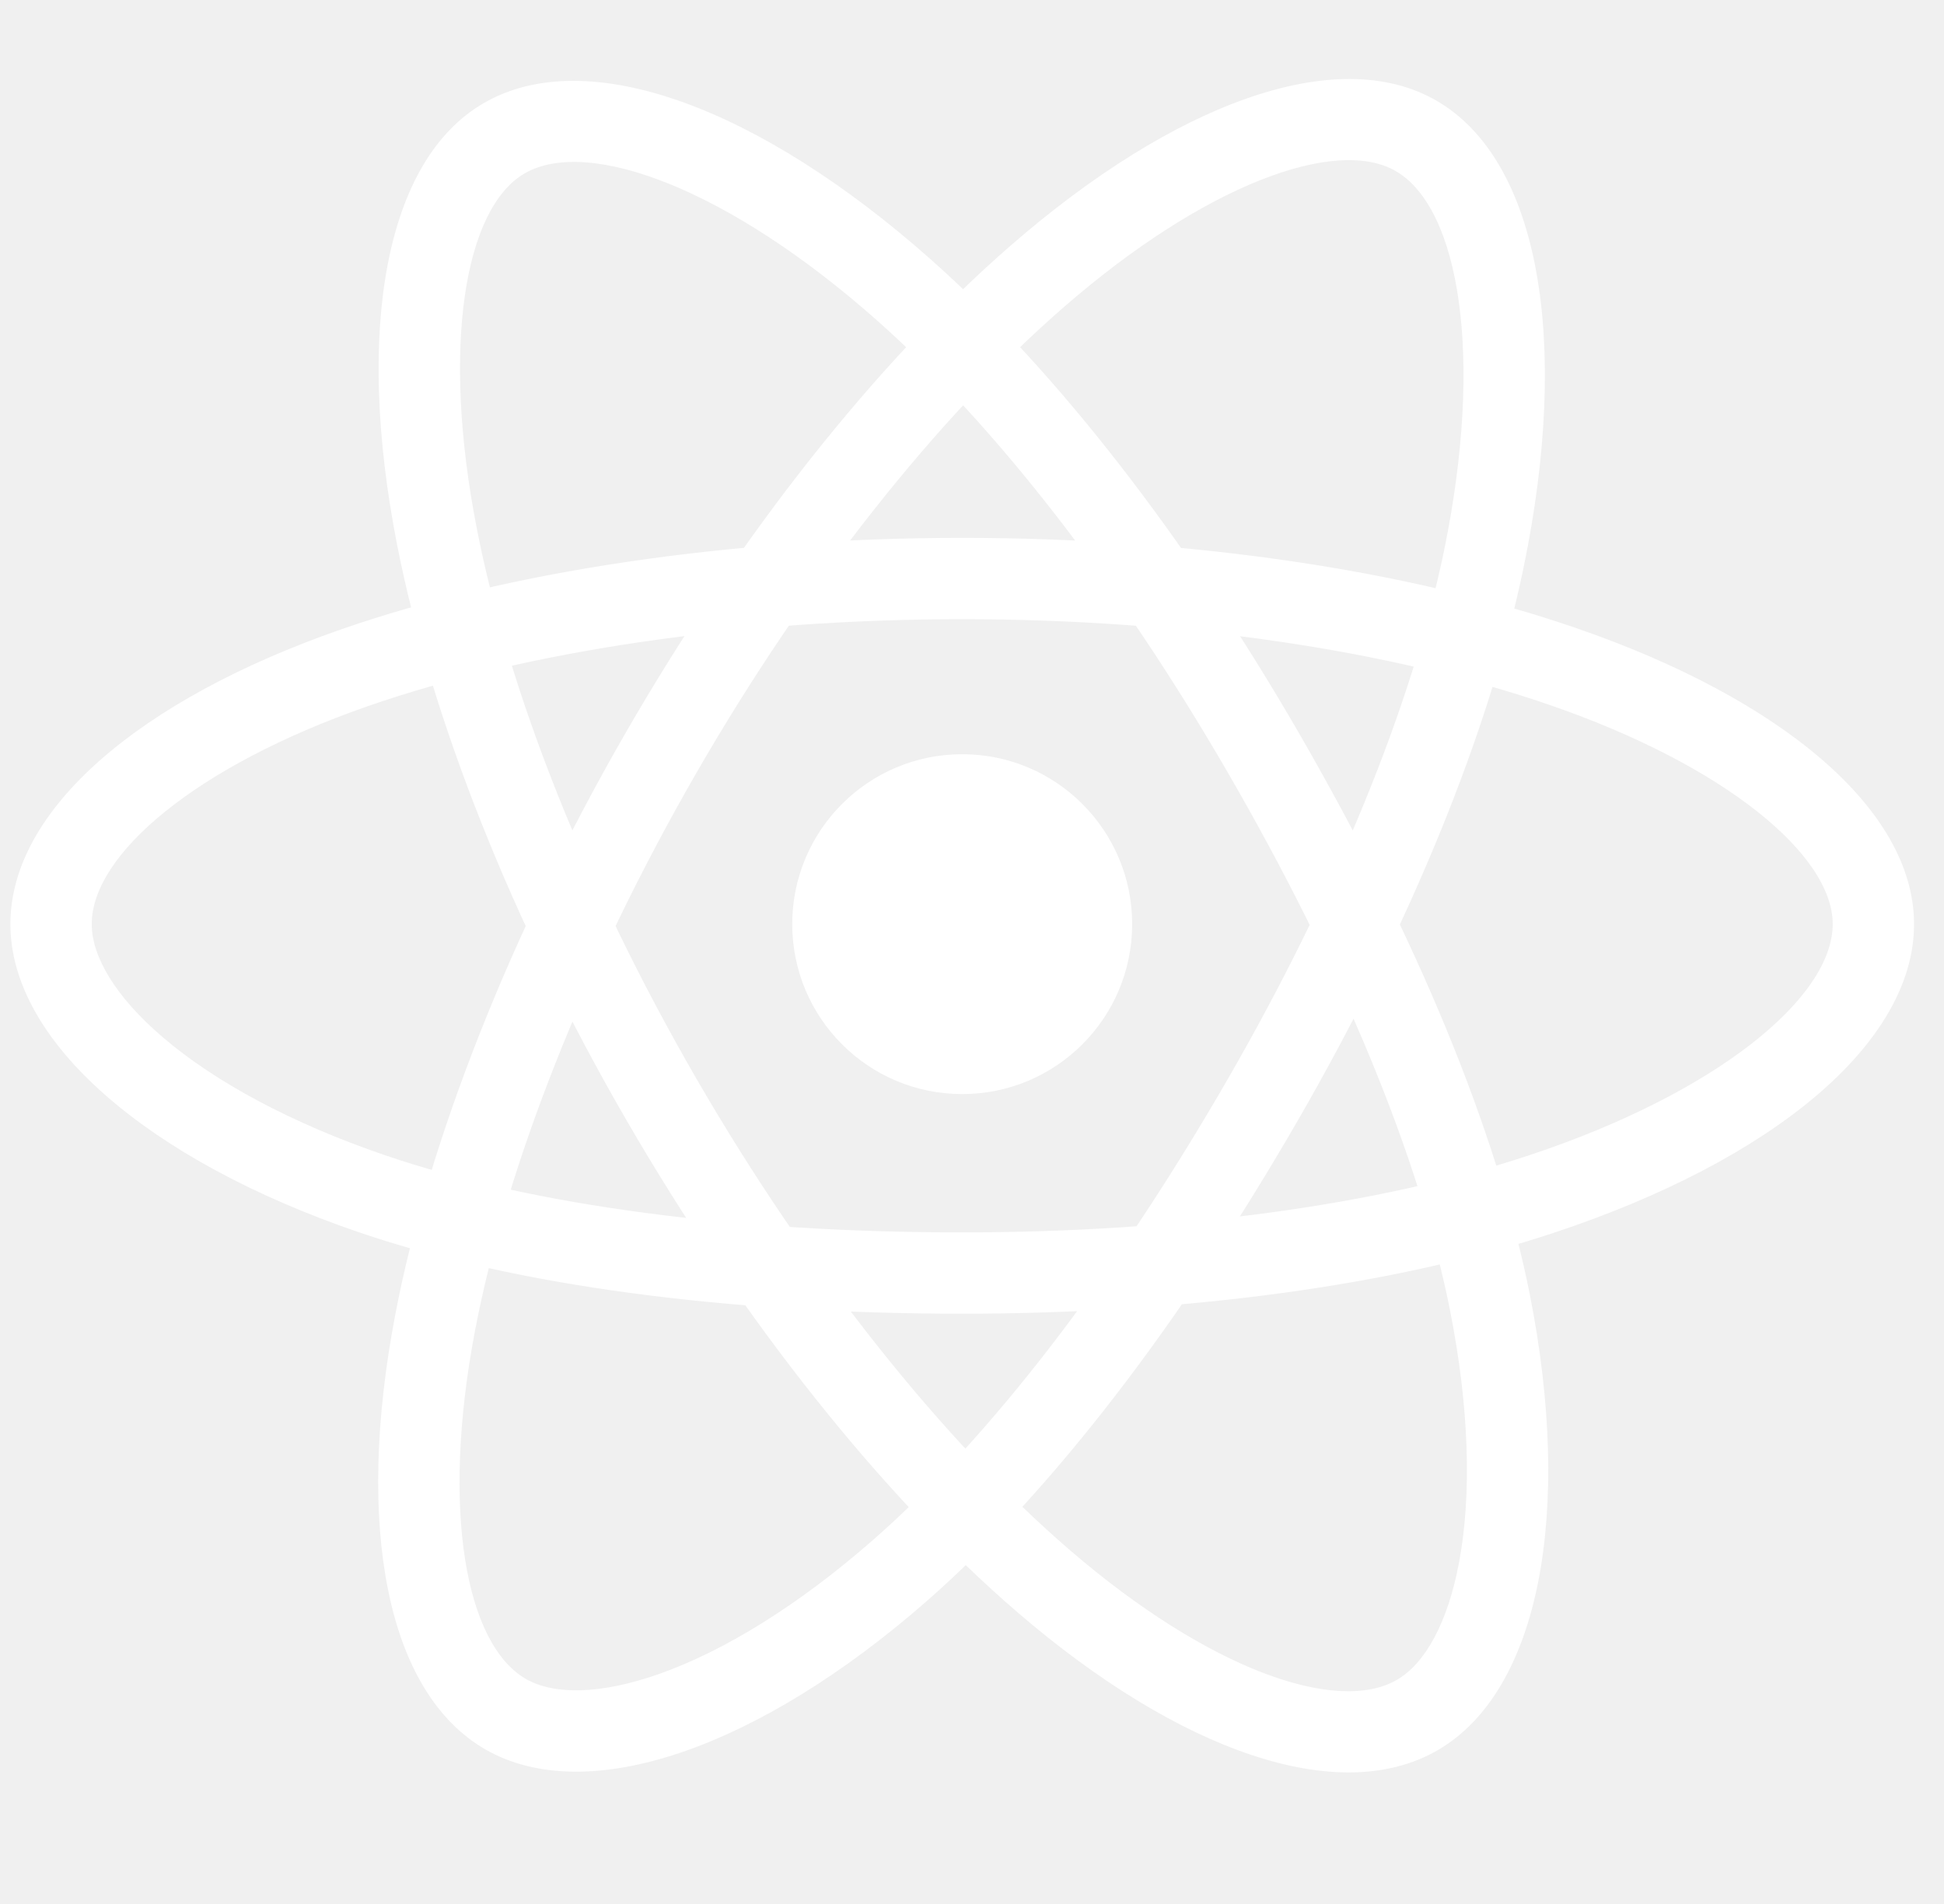
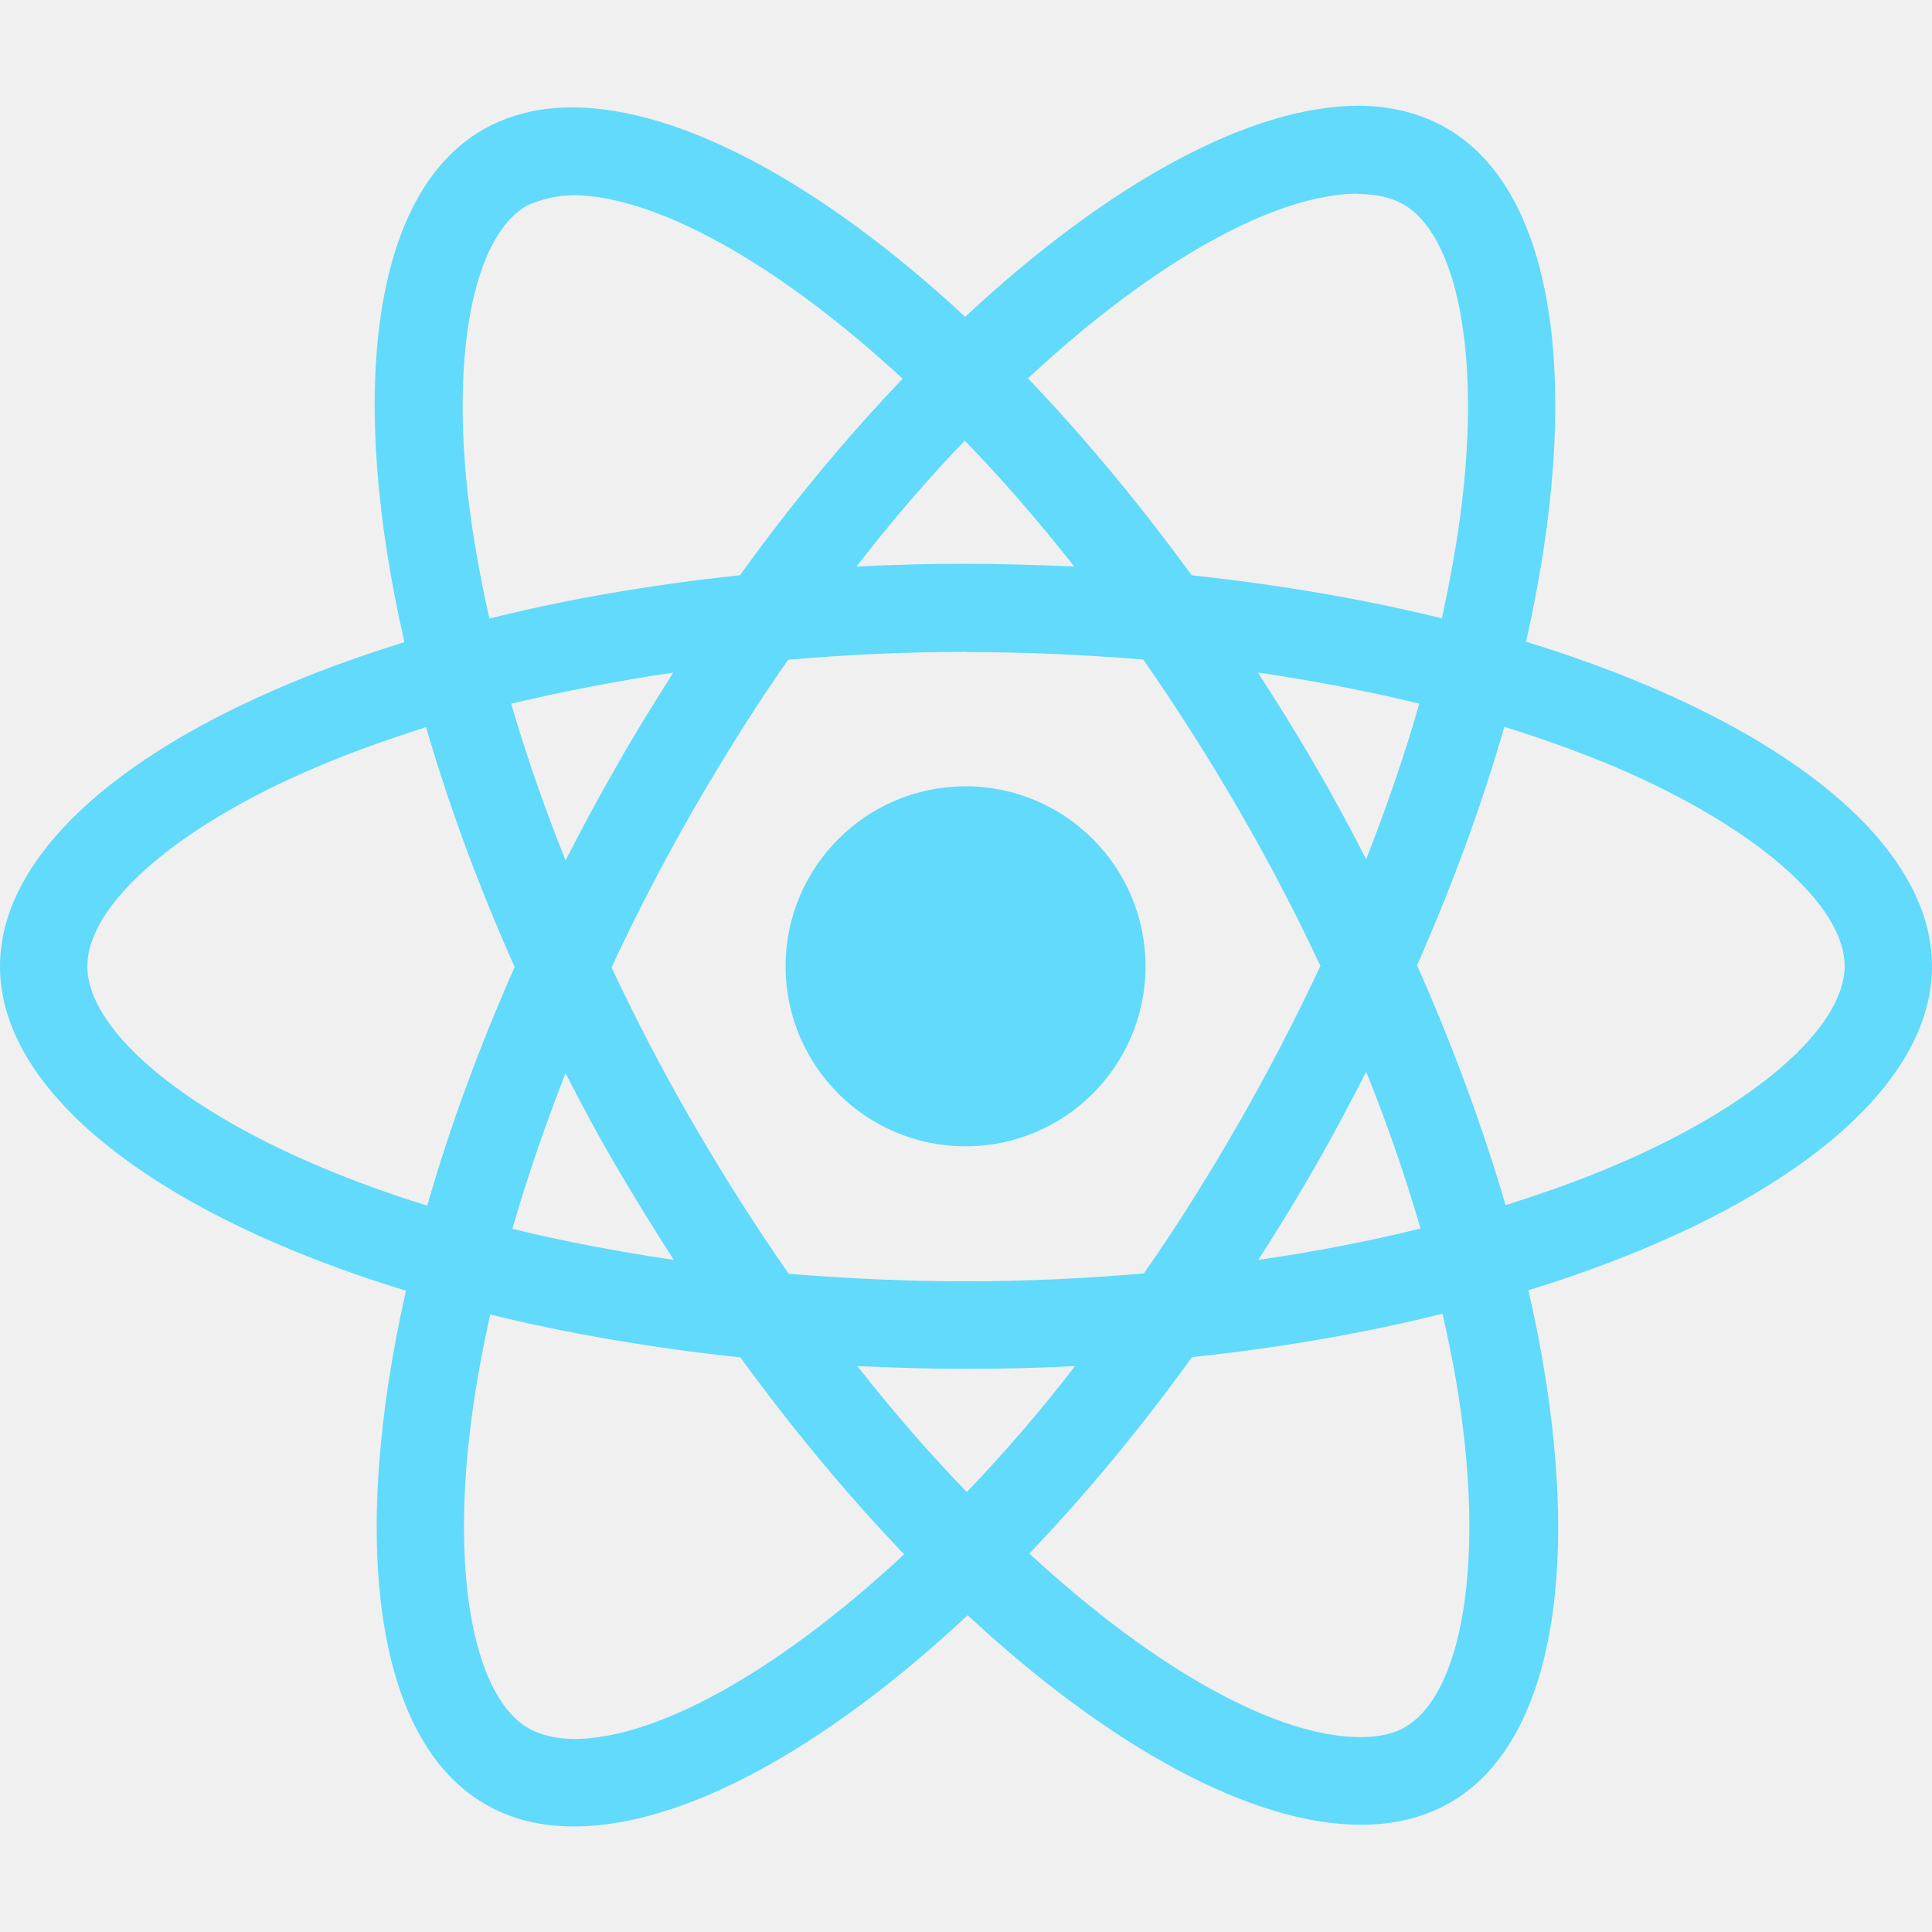
- <svg xmlns="http://www.w3.org/2000/svg" width="49" height="48" viewBox="0 0 49 48" fill="none">
-   <g clip-path="url(#clip0_296_101)">
-     <path d="M24.253 27.582C26.619 27.582 28.537 25.664 28.537 23.298C28.537 20.932 26.619 19.014 24.253 19.014C21.887 19.014 19.969 20.932 19.969 23.298C19.969 25.664 21.887 27.582 24.253 27.582Z" fill="white" />
-     <path d="M24.253 15.61C29.789 15.61 35.048 16.39 39.046 17.767C43.486 19.296 46.195 21.555 46.195 23.297C46.195 25.152 43.27 27.56 38.52 29.133C34.739 30.386 29.68 31.069 24.253 31.069C18.552 31.069 13.436 30.399 9.699 29.122C7.359 28.322 5.427 27.283 4.102 26.149C2.912 25.13 2.312 24.118 2.312 23.297C2.312 21.55 4.916 19.321 9.261 17.806C13.261 16.412 18.648 15.61 24.253 15.61ZM24.253 13.56C18.43 13.56 12.817 14.396 8.586 15.871C3.506 17.642 0.262 20.418 0.262 23.297C0.262 26.271 3.745 29.253 9.036 31.062C13.013 32.421 18.344 33.119 24.253 33.119C29.885 33.119 35.157 32.407 39.165 31.079C44.666 29.257 48.245 26.31 48.245 23.297C48.245 20.407 44.896 17.613 39.714 15.829C35.487 14.374 30.005 13.56 24.253 13.56ZM17.557 19.478C20.323 14.682 23.626 10.517 26.816 7.741C30.358 4.658 33.669 3.441 35.178 4.311C36.785 5.237 37.409 8.974 36.4 13.875C35.596 17.776 33.66 22.5 30.949 27.201C28.101 32.14 24.965 36.237 21.991 38.836C20.13 40.464 18.264 41.618 16.62 42.199C15.143 42.721 13.966 42.736 13.255 42.326C11.741 41.453 11.112 38.083 11.97 33.563C12.76 29.401 14.757 24.334 17.557 19.478ZM15.782 18.454C12.873 23.498 10.792 28.778 9.956 33.18C8.953 38.466 9.737 42.663 12.231 44.101C14.807 45.587 19.131 44.06 23.341 40.38C26.505 37.614 29.773 33.344 32.725 28.225C35.538 23.346 37.555 18.424 38.407 14.288C39.577 8.613 38.812 4.04 36.202 2.535C33.699 1.091 29.605 2.597 25.47 6.195C22.099 9.129 18.655 13.471 15.782 18.454ZM17.564 27.212C14.79 22.421 12.831 17.479 12.019 13.329C11.117 8.72 11.716 5.244 13.223 4.372C14.829 3.442 18.378 4.767 22.119 8.089C25.098 10.734 28.224 14.77 30.943 19.467C33.799 24.401 35.783 29.164 36.55 33.038C37.03 35.464 37.099 37.657 36.78 39.371C36.495 40.912 35.92 41.939 35.209 42.35C33.697 43.225 30.463 42.088 26.976 39.087C23.765 36.324 20.372 32.063 17.564 27.212ZM15.79 28.239C18.707 33.279 22.243 37.718 25.639 40.64C29.717 44.15 33.745 45.567 36.236 44.124C38.81 42.634 39.646 38.126 38.561 32.64C37.744 28.517 35.677 23.554 32.717 18.44C29.895 13.566 26.638 9.36 23.48 6.557C19.147 2.709 14.804 1.088 12.196 2.598C9.695 4.045 8.955 8.344 10.007 13.723C10.866 18.109 12.908 23.261 15.79 28.239Z" fill="white" />
-   </g>
-   <defs>
-     <clipPath id="clip0_296_101">
-       <rect width="48" height="48" fill="white" transform="translate(0.253906 -0.00732422)" />
-     </clipPath>
-   </defs>
+ <svg xmlns="http://www.w3.org/2000/svg" stroke="currentColor" fill="currentColor" stroke-width="0" role="img" viewBox="0 0 24 24" class="text-5xl group-hover:transform group-hover:scale-110 transition-transform duration-300 ease-out" height="1em" width="1em" style="color: rgb(97, 218, 251);">
+   <path d="M14.23 12.004a2.236 2.236 0 0 1-2.235 2.236 2.236 2.236 0 0 1-2.236-2.236 2.236 2.236 0 0 1 2.235-2.236 2.236 2.236 0 0 1 2.236 2.236zm2.648-10.69c-1.346 0-3.107.96-4.888 2.622-1.78-1.653-3.542-2.602-4.887-2.602-.41 0-.783.093-1.106.278-1.375.793-1.683 3.264-.973 6.365C1.98 8.917 0 10.42 0 12.004c0 1.59 1.99 3.097 5.043 4.03-.704 3.113-.39 5.588.988 6.38.32.187.69.275 1.102.275 1.345 0 3.107-.96 4.888-2.624 1.78 1.654 3.542 2.603 4.887 2.603.41 0 .783-.09 1.106-.275 1.374-.792 1.683-3.263.973-6.365C22.02 15.096 24 13.59 24 12.004c0-1.59-1.99-3.097-5.043-4.032.704-3.11.39-5.587-.988-6.38-.318-.184-.688-.277-1.092-.278zm-.005 1.09v.006c.225 0 .406.044.558.127.666.382.955 1.835.73 3.704-.054.46-.142.945-.25 1.44-.96-.236-2.006-.417-3.107-.534-.66-.905-1.345-1.727-2.035-2.447 1.592-1.48 3.087-2.292 4.105-2.295zm-9.77.02c1.012 0 2.514.808 4.11 2.28-.686.72-1.37 1.537-2.02 2.442-1.107.117-2.154.298-3.113.538-.112-.49-.195-.964-.254-1.42-.23-1.868.054-3.32.714-3.707.19-.09.4-.127.563-.132zm4.882 3.05c.455.468.91.992 1.36 1.564-.44-.02-.89-.034-1.345-.034-.46 0-.915.01-1.36.034.44-.572.895-1.096 1.345-1.565zM12 8.1c.74 0 1.477.034 2.202.093.406.582.802 1.203 1.183 1.86.372.64.71 1.29 1.018 1.946-.308.655-.646 1.31-1.013 1.95-.38.66-.773 1.288-1.18 1.87-.728.063-1.466.098-2.21.098-.74 0-1.477-.035-2.202-.093-.406-.582-.802-1.204-1.183-1.86-.372-.64-.71-1.29-1.018-1.946.303-.657.646-1.313 1.013-1.954.38-.66.773-1.286 1.18-1.868.728-.064 1.466-.098 2.21-.098zm-3.635.254c-.24.377-.48.763-.704 1.16-.225.39-.435.782-.635 1.174-.265-.656-.49-1.31-.676-1.947.64-.15 1.315-.283 2.015-.386zm7.26 0c.695.103 1.365.23 2.006.387-.18.632-.405 1.282-.66 1.933-.2-.39-.41-.783-.64-1.174-.225-.392-.465-.774-.705-1.146zm3.063.675c.484.15.944.317 1.375.498 1.732.74 2.852 1.708 2.852 2.476-.005.768-1.125 1.74-2.857 2.475-.42.18-.88.342-1.355.493-.28-.958-.646-1.956-1.1-2.98.45-1.017.81-2.01 1.085-2.964zm-13.395.004c.278.96.645 1.957 1.1 2.98-.45 1.017-.812 2.01-1.086 2.964-.484-.15-.944-.318-1.37-.5-1.732-.737-2.852-1.706-2.852-2.474 0-.768 1.12-1.742 2.852-2.476.42-.18.88-.342 1.356-.494zm11.678 4.28c.265.657.49 1.312.676 1.948-.64.157-1.316.29-2.016.39.24-.375.48-.762.705-1.158.225-.39.435-.788.636-1.18zm-9.945.02c.2.392.41.783.64 1.175.23.39.465.772.705 1.143-.695-.102-1.365-.23-2.006-.386.18-.63.406-1.282.66-1.933zM17.92 16.32c.112.493.2.968.254 1.423.23 1.868-.054 3.32-.714 3.708-.147.09-.338.128-.563.128-1.012 0-2.514-.807-4.11-2.28.686-.72 1.37-1.536 2.02-2.44 1.107-.118 2.154-.3 3.113-.54zm-11.83.01c.96.234 2.006.415 3.107.532.66.905 1.345 1.727 2.035 2.446-1.595 1.483-3.092 2.295-4.11 2.295-.22-.005-.406-.05-.553-.132-.666-.38-.955-1.834-.73-3.703.054-.46.142-.944.25-1.438zm4.56.64c.44.02.89.034 1.345.034.46 0 .915-.01 1.36-.034-.44.572-.895 1.095-1.345 1.565-.455-.47-.91-.993-1.36-1.565z" />
</svg>
